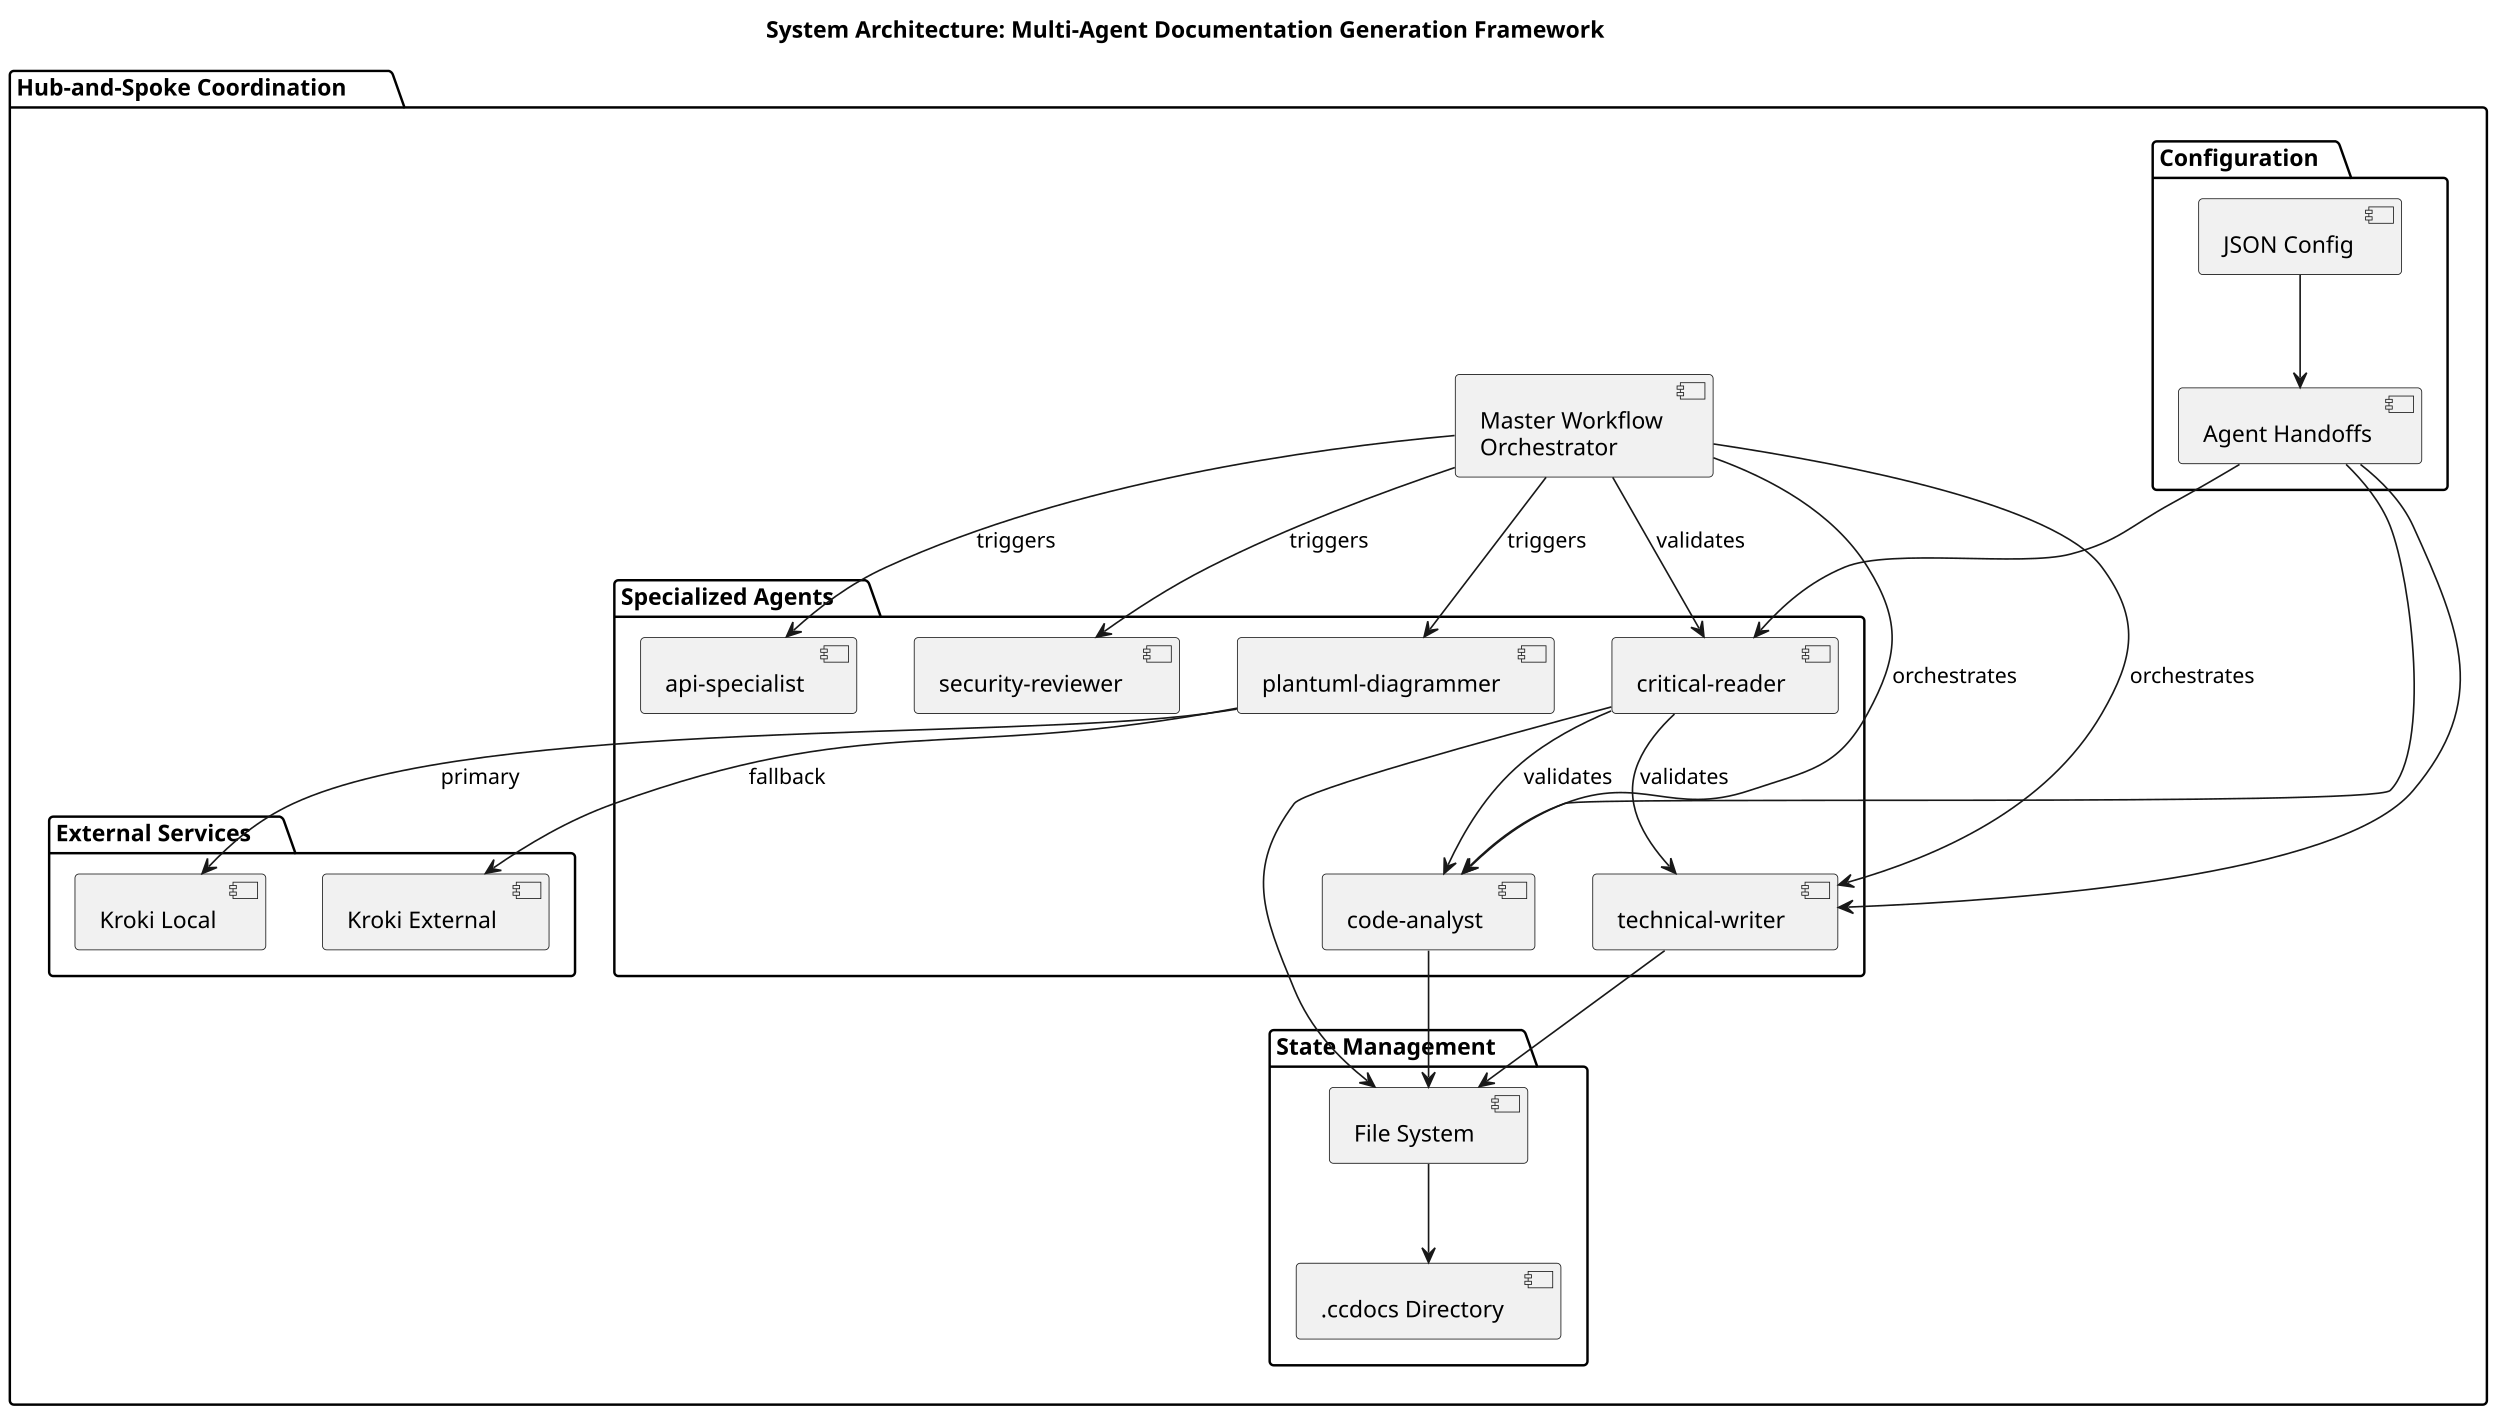
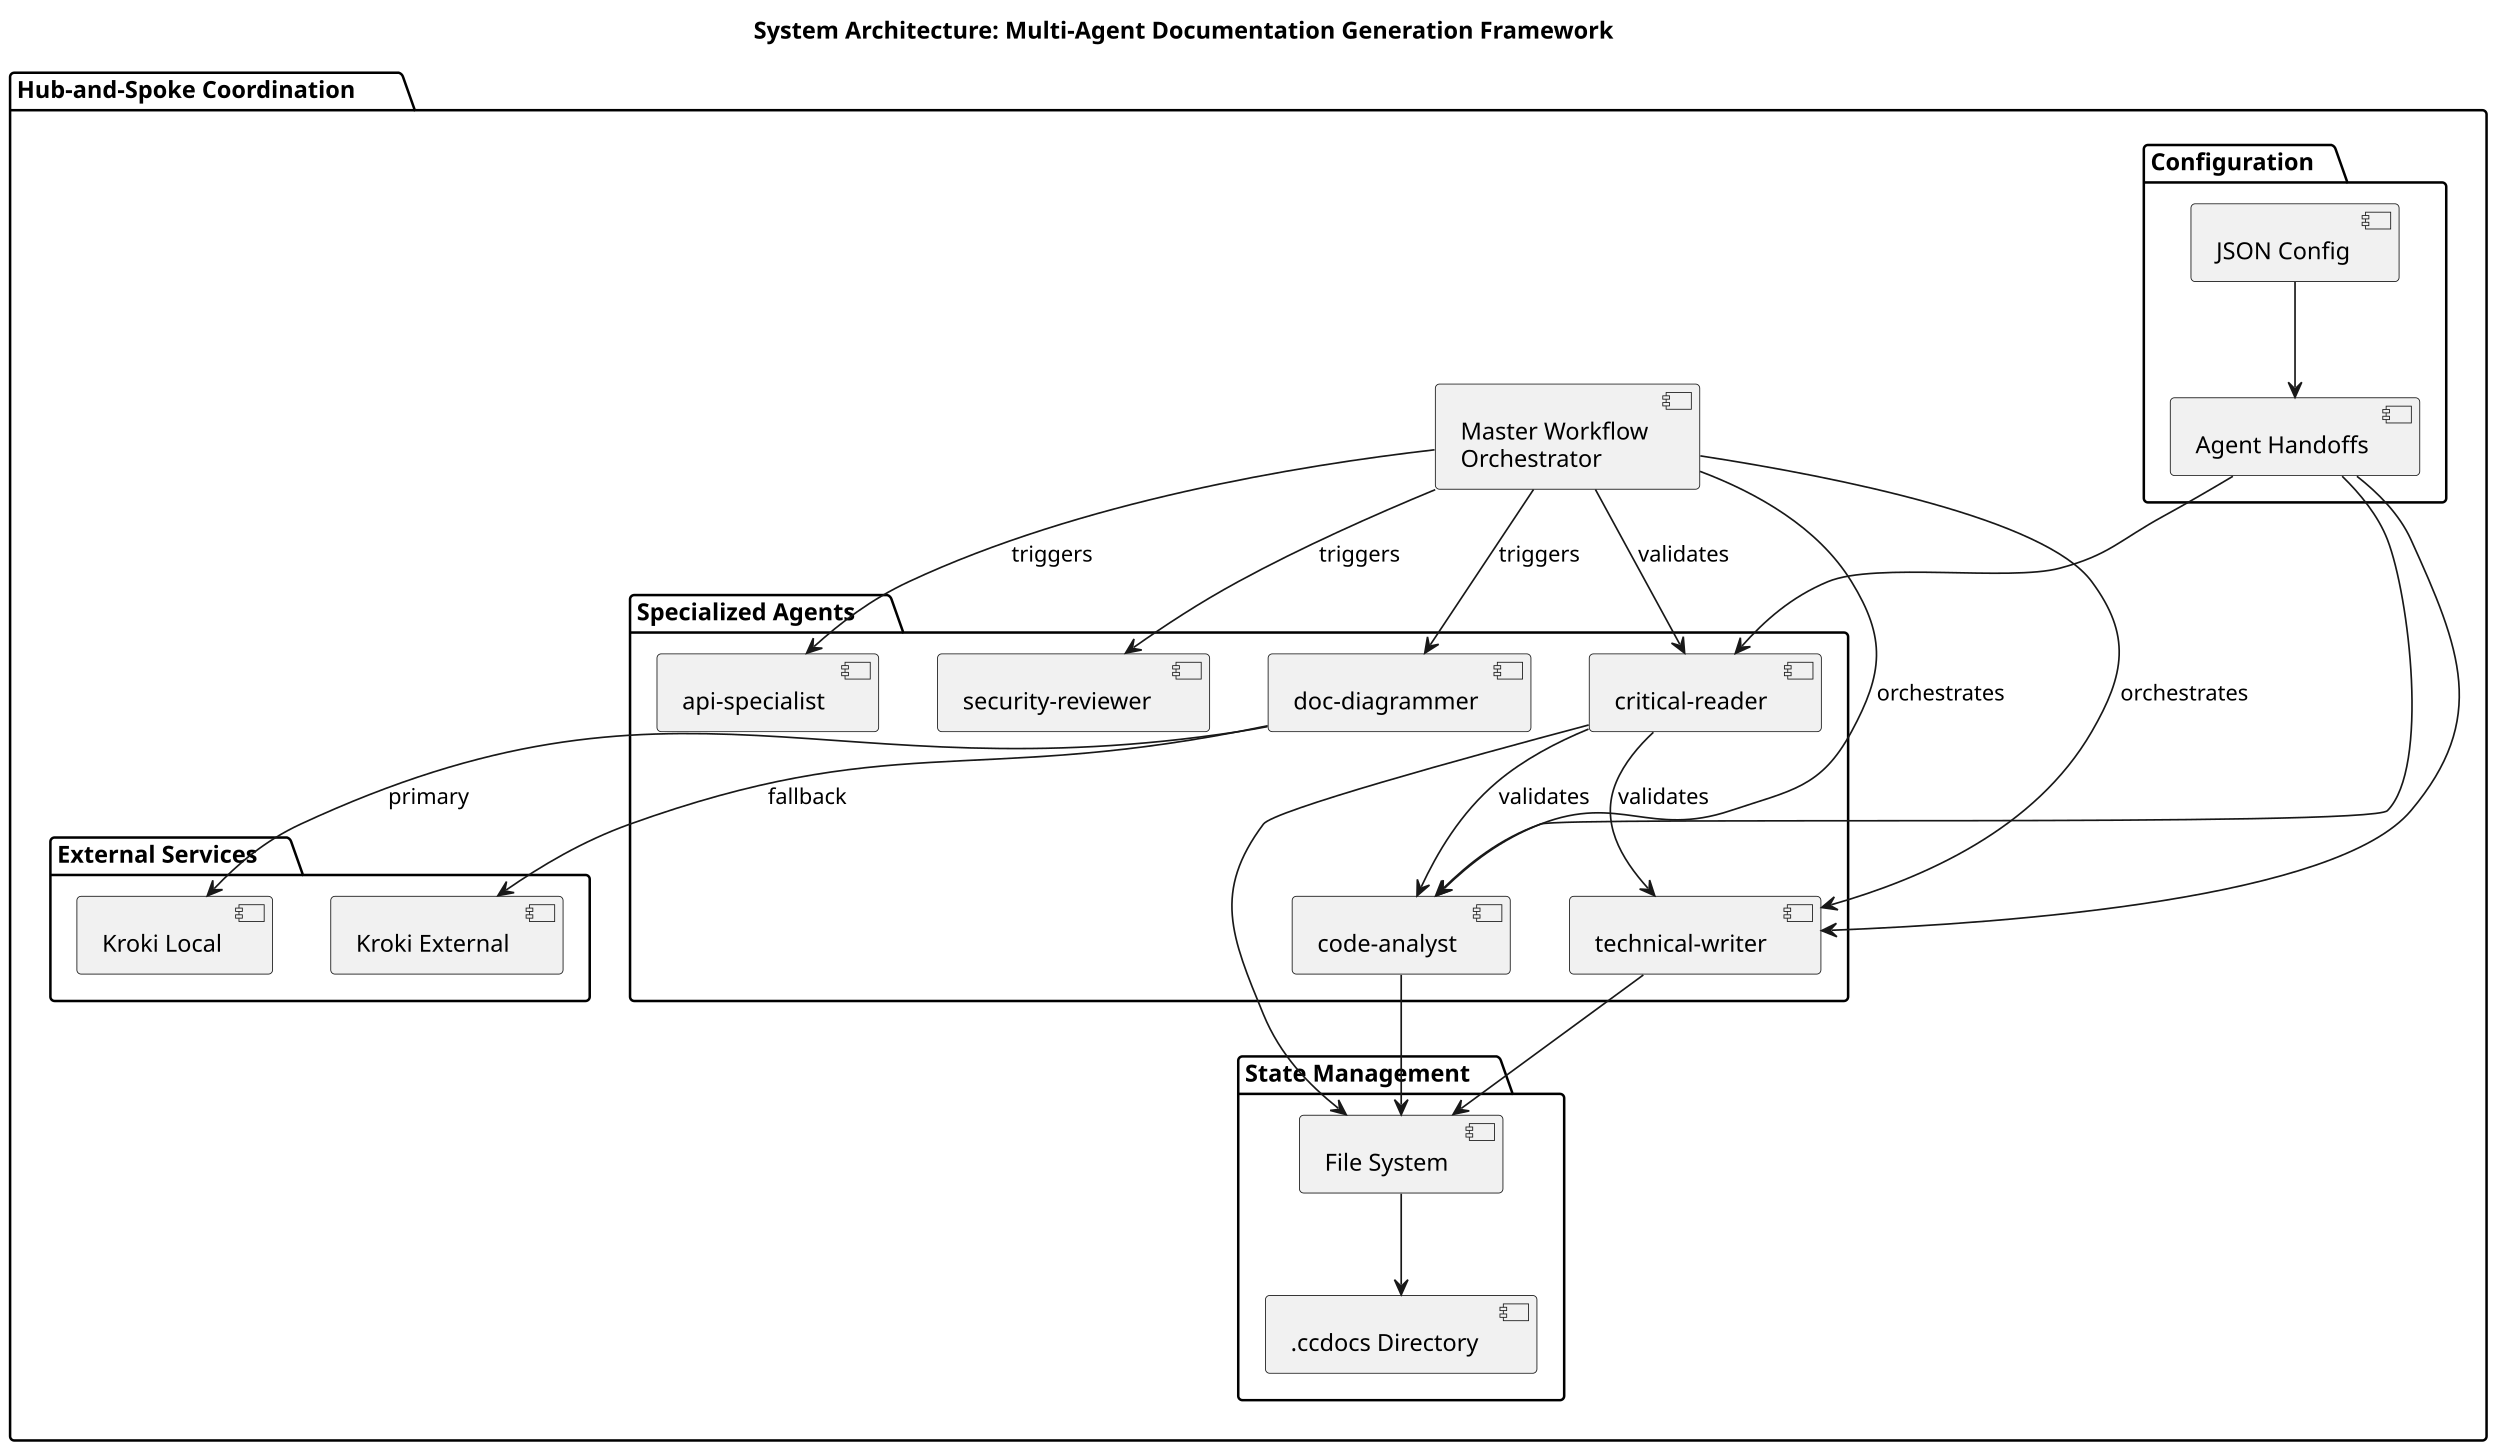
- <svg xmlns="http://www.w3.org/2000/svg" contentStyleType="text/css" data-diagram-type="DESCRIPTION" height="864px" preserveAspectRatio="none" style="width:1526px;height:864px;background:#FFFFFF;" version="1.1" viewBox="0 0 1526 864" width="1526px" zoomAndPan="magnify">
+ <svg xmlns="http://www.w3.org/2000/svg" contentStyleType="text/css" data-diagram-type="DESCRIPTION" height="864px" preserveAspectRatio="none" style="width:1488px;height:864px;background:#FFFFFF;" version="1.1" viewBox="0 0 1488 864" width="1488px" zoomAndPan="magnify">
  <defs />
  <g>
-     <text fill="#000000" font-family="sans-serif" font-size="14" font-weight="bold" lengthAdjust="spacing" textLength="577.056" x="467.572" y="22.995">System Architecture: Multi-Agent Documentation Generation Framework</text>
+     <text fill="#000000" font-family="sans-serif" font-size="14" font-weight="bold" lengthAdjust="spacing" textLength="577.056" x="448.572" y="22.995">System Architecture: Multi-Agent Documentation Generation Framework</text>
    <g class="cluster" data-entity="Hub-and-Spoke Coordination" data-source-line="3" data-uid="ent0002" id="cluster_Hub-and-Spoke Coordination">
-       <path d="M8.5,43.297 L237.39,43.297 A3.75,3.75 0 0 1 239.89,45.797 L246.89,65.594 L1515.5,65.594 A2.5,2.5 0 0 1 1518,68.094 L1518,854.877 A2.5,2.5 0 0 1 1515.5,857.377 L8.5,857.377 A2.5,2.5 0 0 1 6,854.877 L6,45.797 A2.5,2.5 0 0 1 8.5,43.297" fill="none" style="stroke:#000000;stroke-width:1.5;" />
+       <path d="M8.5,43.297 L237.39,43.297 A3.75,3.75 0 0 1 239.89,45.797 L246.89,65.594 L1477.5,65.594 A2.5,2.5 0 0 1 1480,68.094 L1480,854.877 A2.5,2.5 0 0 1 1477.5,857.377 L8.5,857.377 A2.5,2.5 0 0 1 6,854.877 L6,45.797 A2.5,2.5 0 0 1 8.5,43.297" fill="none" style="stroke:#000000;stroke-width:1.5;" />
      <line style="stroke:#000000;stroke-width:1.5;" x1="6" x2="246.89" y1="65.594" y2="65.594" />
      <text fill="#000000" font-family="sans-serif" font-size="14" font-weight="bold" lengthAdjust="spacing" textLength="227.89" x="10" y="58.292">Hub-and-Spoke Coordination</text>
    </g>
    <g class="cluster" data-entity="Specialized Agents" data-source-line="6" data-uid="ent0004" id="cluster_Specialized Agents">
-       <path d="M377.5,354.187 L528.125,354.187 A3.75,3.75 0 0 1 530.625,356.687 L537.625,376.484 L1135.5,376.484 A2.5,2.5 0 0 1 1138,378.984 L1138,593.287 A2.5,2.5 0 0 1 1135.5,595.787 L377.5,595.787 A2.5,2.5 0 0 1 375,593.287 L375,356.687 A2.5,2.5 0 0 1 377.5,354.187" fill="none" style="stroke:#000000;stroke-width:1.5;" />
+       <path d="M377.5,354.187 L528.125,354.187 A3.75,3.75 0 0 1 530.625,356.687 L537.625,376.484 L1097.5,376.484 A2.5,2.5 0 0 1 1100,378.984 L1100,593.287 A2.5,2.5 0 0 1 1097.5,595.787 L377.5,595.787 A2.5,2.5 0 0 1 375,593.287 L375,356.687 A2.5,2.5 0 0 1 377.5,354.187" fill="none" style="stroke:#000000;stroke-width:1.5;" />
      <line style="stroke:#000000;stroke-width:1.5;" x1="375" x2="537.625" y1="376.484" y2="376.484" />
      <text fill="#000000" font-family="sans-serif" font-size="14" font-weight="bold" lengthAdjust="spacing" textLength="149.625" x="379" y="369.182">Specialized Agents</text>
    </g>
    <g class="cluster" data-entity="Configuration" data-source-line="15" data-uid="ent0011" id="cluster_Configuration">
-       <path d="M1316.5,86.297 L1425.665,86.297 A3.75,3.75 0 0 1 1428.165,88.797 L1435.165,108.594 L1491.5,108.594 A2.5,2.5 0 0 1 1494,111.094 L1494,296.537 A2.5,2.5 0 0 1 1491.5,299.037 L1316.5,299.037 A2.5,2.5 0 0 1 1314,296.537 L1314,88.797 A2.5,2.5 0 0 1 1316.5,86.297" fill="none" style="stroke:#000000;stroke-width:1.5;" />
-       <line style="stroke:#000000;stroke-width:1.5;" x1="1314" x2="1435.165" y1="108.594" y2="108.594" />
-       <text fill="#000000" font-family="sans-serif" font-size="14" font-weight="bold" lengthAdjust="spacing" textLength="108.165" x="1318" y="101.292">Configuration</text>
+       <path d="M1278.5,86.297 L1387.665,86.297 A3.75,3.75 0 0 1 1390.165,88.797 L1397.165,108.594 L1453.5,108.594 A2.5,2.5 0 0 1 1456,111.094 L1456,296.537 A2.5,2.5 0 0 1 1453.5,299.037 L1278.5,299.037 A2.5,2.5 0 0 1 1276,296.537 L1276,88.797 A2.5,2.5 0 0 1 1278.5,86.297" fill="none" style="stroke:#000000;stroke-width:1.5;" />
+       <line style="stroke:#000000;stroke-width:1.5;" x1="1276" x2="1397.165" y1="108.594" y2="108.594" />
+       <text fill="#000000" font-family="sans-serif" font-size="14" font-weight="bold" lengthAdjust="spacing" textLength="108.165" x="1280" y="101.292">Configuration</text>
    </g>
    <g class="cluster" data-entity="State Management" data-source-line="20" data-uid="ent0014" id="cluster_State Management">
-       <path d="M777.5,628.787 L928.836,628.787 A3.75,3.75 0 0 1 931.336,631.287 L938.336,651.084 L966.5,651.084 A2.5,2.5 0 0 1 969,653.584 L969,830.877 A2.5,2.5 0 0 1 966.5,833.377 L777.5,833.377 A2.5,2.5 0 0 1 775,830.877 L775,631.287 A2.5,2.5 0 0 1 777.5,628.787" fill="none" style="stroke:#000000;stroke-width:1.5;" />
-       <line style="stroke:#000000;stroke-width:1.5;" x1="775" x2="938.336" y1="651.084" y2="651.084" />
-       <text fill="#000000" font-family="sans-serif" font-size="14" font-weight="bold" lengthAdjust="spacing" textLength="150.336" x="779" y="643.782">State Management</text>
+       <path d="M739.5,628.787 L890.836,628.787 A3.75,3.75 0 0 1 893.336,631.287 L900.336,651.084 L928.5,651.084 A2.5,2.5 0 0 1 931,653.584 L931,830.877 A2.5,2.5 0 0 1 928.5,833.377 L739.5,833.377 A2.5,2.5 0 0 1 737,830.877 L737,631.287 A2.5,2.5 0 0 1 739.5,628.787" fill="none" style="stroke:#000000;stroke-width:1.5;" />
+       <line style="stroke:#000000;stroke-width:1.5;" x1="737" x2="900.336" y1="651.084" y2="651.084" />
+       <text fill="#000000" font-family="sans-serif" font-size="14" font-weight="bold" lengthAdjust="spacing" textLength="150.336" x="741" y="643.782">State Management</text>
    </g>
    <g class="cluster" data-entity="External Services" data-source-line="25" data-uid="ent0017" id="cluster_External Services">
      <path d="M32.5,498.487 L170.807,498.487 A3.75,3.75 0 0 1 173.307,500.987 L180.307,520.784 L348.5,520.784 A2.5,2.5 0 0 1 351,523.284 L351,593.287 A2.5,2.5 0 0 1 348.5,595.787 L32.5,595.787 A2.5,2.5 0 0 1 30,593.287 L30,500.987 A2.5,2.5 0 0 1 32.5,498.487" fill="none" style="stroke:#000000;stroke-width:1.5;" />
      <line style="stroke:#000000;stroke-width:1.5;" x1="30" x2="180.307" y1="520.784" y2="520.784" />
      <text fill="#000000" font-family="sans-serif" font-size="14" font-weight="bold" lengthAdjust="spacing" textLength="137.307" x="34" y="513.482">External Services</text>
    </g>
    <g class="entity" data-entity="MasterWorkflow" data-source-line="4" data-uid="ent0003" id="entity_MasterWorkflow">
-       <rect fill="#F1F1F1" height="62.594" rx="2.5" ry="2.5" style="stroke:#181818;stroke-width:0.5;" width="157.366" x="888.32" y="228.597" />
-       <rect fill="#F1F1F1" height="10" style="stroke:#181818;stroke-width:0.5;" width="15" x="1025.686" y="233.597" />
-       <rect fill="#F1F1F1" height="2" style="stroke:#181818;stroke-width:0.5;" width="4" x="1023.686" y="235.597" />
-       <rect fill="#F1F1F1" height="2" style="stroke:#181818;stroke-width:0.5;" width="4" x="1023.686" y="239.597" />
-       <text fill="#000000" font-family="sans-serif" font-size="14" lengthAdjust="spacing" textLength="117.366" x="903.32" y="261.592">Master Workflow</text>
-       <text fill="#000000" font-family="sans-serif" font-size="14" lengthAdjust="spacing" textLength="88.888" x="903.32" y="277.889">Orchestrator</text>
+       <rect fill="#F1F1F1" height="62.594" rx="2.5" ry="2.5" style="stroke:#181818;stroke-width:0.5;" width="157.366" x="854.32" y="228.597" />
+       <rect fill="#F1F1F1" height="10" style="stroke:#181818;stroke-width:0.5;" width="15" x="991.686" y="233.597" />
+       <rect fill="#F1F1F1" height="2" style="stroke:#181818;stroke-width:0.5;" width="4" x="989.686" y="235.597" />
+       <rect fill="#F1F1F1" height="2" style="stroke:#181818;stroke-width:0.5;" width="4" x="989.686" y="239.597" />
+       <text fill="#000000" font-family="sans-serif" font-size="14" lengthAdjust="spacing" textLength="117.366" x="869.32" y="261.592">Master Workflow</text>
+       <text fill="#000000" font-family="sans-serif" font-size="14" lengthAdjust="spacing" textLength="88.888" x="869.32" y="277.889">Orchestrator</text>
    </g>
    <g class="entity" data-entity="CodeAnalyst" data-source-line="7" data-uid="ent0005" id="entity_CodeAnalyst">
-       <rect fill="#F1F1F1" height="46.297" rx="2.5" ry="2.5" style="stroke:#181818;stroke-width:0.5;" width="129.804" x="807.1" y="533.487" />
-       <rect fill="#F1F1F1" height="10" style="stroke:#181818;stroke-width:0.5;" width="15" x="916.904" y="538.487" />
-       <rect fill="#F1F1F1" height="2" style="stroke:#181818;stroke-width:0.5;" width="4" x="914.904" y="540.487" />
-       <rect fill="#F1F1F1" height="2" style="stroke:#181818;stroke-width:0.5;" width="4" x="914.904" y="544.487" />
-       <text fill="#000000" font-family="sans-serif" font-size="14" lengthAdjust="spacing" textLength="89.804" x="822.1" y="566.482">code-analyst</text>
+       <rect fill="#F1F1F1" height="46.297" rx="2.5" ry="2.5" style="stroke:#181818;stroke-width:0.5;" width="129.804" x="769.1" y="533.487" />
+       <rect fill="#F1F1F1" height="10" style="stroke:#181818;stroke-width:0.5;" width="15" x="878.904" y="538.487" />
+       <rect fill="#F1F1F1" height="2" style="stroke:#181818;stroke-width:0.5;" width="4" x="876.904" y="540.487" />
+       <rect fill="#F1F1F1" height="2" style="stroke:#181818;stroke-width:0.5;" width="4" x="876.904" y="544.487" />
+       <text fill="#000000" font-family="sans-serif" font-size="14" lengthAdjust="spacing" textLength="89.804" x="784.1" y="566.482">code-analyst</text>
    </g>
    <g class="entity" data-entity="TechnicalWriter" data-source-line="8" data-uid="ent0006" id="entity_TechnicalWriter">
-       <rect fill="#F1F1F1" height="46.297" rx="2.5" ry="2.5" style="stroke:#181818;stroke-width:0.5;" width="149.607" x="972.2" y="533.487" />
-       <rect fill="#F1F1F1" height="10" style="stroke:#181818;stroke-width:0.5;" width="15" x="1101.807" y="538.487" />
-       <rect fill="#F1F1F1" height="2" style="stroke:#181818;stroke-width:0.5;" width="4" x="1099.807" y="540.487" />
-       <rect fill="#F1F1F1" height="2" style="stroke:#181818;stroke-width:0.5;" width="4" x="1099.807" y="544.487" />
-       <text fill="#000000" font-family="sans-serif" font-size="14" lengthAdjust="spacing" textLength="109.607" x="987.2" y="566.482">technical-writer</text>
+       <rect fill="#F1F1F1" height="46.297" rx="2.5" ry="2.5" style="stroke:#181818;stroke-width:0.5;" width="149.607" x="934.2" y="533.487" />
+       <rect fill="#F1F1F1" height="10" style="stroke:#181818;stroke-width:0.5;" width="15" x="1063.807" y="538.487" />
+       <rect fill="#F1F1F1" height="2" style="stroke:#181818;stroke-width:0.5;" width="4" x="1061.807" y="540.487" />
+       <rect fill="#F1F1F1" height="2" style="stroke:#181818;stroke-width:0.5;" width="4" x="1061.807" y="544.487" />
+       <text fill="#000000" font-family="sans-serif" font-size="14" lengthAdjust="spacing" textLength="109.607" x="949.2" y="566.482">technical-writer</text>
    </g>
    <g class="entity" data-entity="CriticalReader" data-source-line="9" data-uid="ent0007" id="entity_CriticalReader">
-       <rect fill="#F1F1F1" height="46.297" rx="2.5" ry="2.5" style="stroke:#181818;stroke-width:0.5;" width="138.144" x="983.93" y="389.187" />
-       <rect fill="#F1F1F1" height="10" style="stroke:#181818;stroke-width:0.5;" width="15" x="1102.074" y="394.187" />
-       <rect fill="#F1F1F1" height="2" style="stroke:#181818;stroke-width:0.5;" width="4" x="1100.074" y="396.187" />
-       <rect fill="#F1F1F1" height="2" style="stroke:#181818;stroke-width:0.5;" width="4" x="1100.074" y="400.187" />
-       <text fill="#000000" font-family="sans-serif" font-size="14" lengthAdjust="spacing" textLength="98.144" x="998.93" y="422.182">critical-reader</text>
+       <rect fill="#F1F1F1" height="46.297" rx="2.5" ry="2.5" style="stroke:#181818;stroke-width:0.5;" width="138.144" x="945.93" y="389.187" />
+       <rect fill="#F1F1F1" height="10" style="stroke:#181818;stroke-width:0.5;" width="15" x="1064.074" y="394.187" />
+       <rect fill="#F1F1F1" height="2" style="stroke:#181818;stroke-width:0.5;" width="4" x="1062.074" y="396.187" />
+       <rect fill="#F1F1F1" height="2" style="stroke:#181818;stroke-width:0.5;" width="4" x="1062.074" y="400.187" />
+       <text fill="#000000" font-family="sans-serif" font-size="14" lengthAdjust="spacing" textLength="98.144" x="960.93" y="422.182">critical-reader</text>
    </g>
    <g class="entity" data-entity="ApiSpecialist" data-source-line="10" data-uid="ent0008" id="entity_ApiSpecialist">
      <rect fill="#F1F1F1" height="46.297" rx="2.5" ry="2.5" style="stroke:#181818;stroke-width:0.5;" width="131.93" x="391.04" y="389.187" />
      <rect fill="#F1F1F1" height="10" style="stroke:#181818;stroke-width:0.5;" width="15" x="502.97" y="394.187" />
      <rect fill="#F1F1F1" height="2" style="stroke:#181818;stroke-width:0.5;" width="4" x="500.97" y="396.187" />
      <rect fill="#F1F1F1" height="2" style="stroke:#181818;stroke-width:0.5;" width="4" x="500.97" y="400.187" />
      <text fill="#000000" font-family="sans-serif" font-size="14" lengthAdjust="spacing" textLength="91.93" x="406.04" y="422.182">api-specialist</text>
    </g>
    <g class="entity" data-entity="SecurityReviewer" data-source-line="11" data-uid="ent0009" id="entity_SecurityReviewer">
      <rect fill="#F1F1F1" height="46.297" rx="2.5" ry="2.5" style="stroke:#181818;stroke-width:0.5;" width="161.926" x="558.04" y="389.187" />
      <rect fill="#F1F1F1" height="10" style="stroke:#181818;stroke-width:0.5;" width="15" x="699.966" y="394.187" />
      <rect fill="#F1F1F1" height="2" style="stroke:#181818;stroke-width:0.5;" width="4" x="697.966" y="396.187" />
      <rect fill="#F1F1F1" height="2" style="stroke:#181818;stroke-width:0.5;" width="4" x="697.966" y="400.187" />
      <text fill="#000000" font-family="sans-serif" font-size="14" lengthAdjust="spacing" textLength="121.926" x="573.04" y="422.182">security-reviewer</text>
    </g>
-     <g class="entity" data-entity="PlantUMLDiagrammer" data-source-line="12" data-uid="ent0010" id="entity_PlantUMLDiagrammer">
-       <rect fill="#F1F1F1" height="46.297" rx="2.5" ry="2.5" style="stroke:#181818;stroke-width:0.5;" width="193.392" x="755.3" y="389.187" />
-       <rect fill="#F1F1F1" height="10" style="stroke:#181818;stroke-width:0.5;" width="15" x="928.692" y="394.187" />
-       <rect fill="#F1F1F1" height="2" style="stroke:#181818;stroke-width:0.5;" width="4" x="926.692" y="396.187" />
-       <rect fill="#F1F1F1" height="2" style="stroke:#181818;stroke-width:0.5;" width="4" x="926.692" y="400.187" />
-       <text fill="#000000" font-family="sans-serif" font-size="14" lengthAdjust="spacing" textLength="153.392" x="770.3" y="422.182">plantuml-diagrammer</text>
+     <g class="entity" data-entity="DocDiagrammer" data-source-line="12" data-uid="ent0010" id="entity_DocDiagrammer">
+       <rect fill="#F1F1F1" height="46.297" rx="2.5" ry="2.5" style="stroke:#181818;stroke-width:0.5;" width="156.423" x="754.79" y="389.187" />
+       <rect fill="#F1F1F1" height="10" style="stroke:#181818;stroke-width:0.5;" width="15" x="891.213" y="394.187" />
+       <rect fill="#F1F1F1" height="2" style="stroke:#181818;stroke-width:0.5;" width="4" x="889.213" y="396.187" />
+       <rect fill="#F1F1F1" height="2" style="stroke:#181818;stroke-width:0.5;" width="4" x="889.213" y="400.187" />
+       <text fill="#000000" font-family="sans-serif" font-size="14" lengthAdjust="spacing" textLength="116.423" x="769.79" y="422.182">doc-diagrammer</text>
    </g>
    <g class="entity" data-entity="JsonConfig" data-source-line="16" data-uid="ent0012" id="entity_JsonConfig">
-       <rect fill="#F1F1F1" height="46.297" rx="2.5" ry="2.5" style="stroke:#181818;stroke-width:0.5;" width="123.877" x="1342.06" y="121.297" />
-       <rect fill="#F1F1F1" height="10" style="stroke:#181818;stroke-width:0.5;" width="15" x="1445.937" y="126.297" />
-       <rect fill="#F1F1F1" height="2" style="stroke:#181818;stroke-width:0.5;" width="4" x="1443.937" y="128.297" />
-       <rect fill="#F1F1F1" height="2" style="stroke:#181818;stroke-width:0.5;" width="4" x="1443.937" y="132.297" />
-       <text fill="#000000" font-family="sans-serif" font-size="14" lengthAdjust="spacing" textLength="83.877" x="1357.06" y="154.292">JSON Config</text>
+       <rect fill="#F1F1F1" height="46.297" rx="2.5" ry="2.5" style="stroke:#181818;stroke-width:0.5;" width="123.877" x="1304.06" y="121.297" />
+       <rect fill="#F1F1F1" height="10" style="stroke:#181818;stroke-width:0.5;" width="15" x="1407.937" y="126.297" />
+       <rect fill="#F1F1F1" height="2" style="stroke:#181818;stroke-width:0.5;" width="4" x="1405.937" y="128.297" />
+       <rect fill="#F1F1F1" height="2" style="stroke:#181818;stroke-width:0.5;" width="4" x="1405.937" y="132.297" />
+       <text fill="#000000" font-family="sans-serif" font-size="14" lengthAdjust="spacing" textLength="83.877" x="1319.06" y="154.292">JSON Config</text>
    </g>
    <g class="entity" data-entity="AgentHandoffs" data-source-line="17" data-uid="ent0013" id="entity_AgentHandoffs">
-       <rect fill="#F1F1F1" height="46.297" rx="2.5" ry="2.5" style="stroke:#181818;stroke-width:0.5;" width="148.473" x="1329.76" y="236.747" />
-       <rect fill="#F1F1F1" height="10" style="stroke:#181818;stroke-width:0.5;" width="15" x="1458.233" y="241.747" />
-       <rect fill="#F1F1F1" height="2" style="stroke:#181818;stroke-width:0.5;" width="4" x="1456.233" y="243.747" />
-       <rect fill="#F1F1F1" height="2" style="stroke:#181818;stroke-width:0.5;" width="4" x="1456.233" y="247.747" />
-       <text fill="#000000" font-family="sans-serif" font-size="14" lengthAdjust="spacing" textLength="108.473" x="1344.76" y="269.742">Agent Handoffs</text>
+       <rect fill="#F1F1F1" height="46.297" rx="2.5" ry="2.5" style="stroke:#181818;stroke-width:0.5;" width="148.473" x="1291.76" y="236.747" />
+       <rect fill="#F1F1F1" height="10" style="stroke:#181818;stroke-width:0.5;" width="15" x="1420.233" y="241.747" />
+       <rect fill="#F1F1F1" height="2" style="stroke:#181818;stroke-width:0.5;" width="4" x="1418.233" y="243.747" />
+       <rect fill="#F1F1F1" height="2" style="stroke:#181818;stroke-width:0.5;" width="4" x="1418.233" y="247.747" />
+       <text fill="#000000" font-family="sans-serif" font-size="14" lengthAdjust="spacing" textLength="108.473" x="1306.76" y="269.742">Agent Handoffs</text>
    </g>
    <g class="entity" data-entity="FileSystem" data-source-line="21" data-uid="ent0015" id="entity_FileSystem">
-       <rect fill="#F1F1F1" height="46.297" rx="2.5" ry="2.5" style="stroke:#181818;stroke-width:0.5;" width="121.102" x="811.45" y="663.787" />
-       <rect fill="#F1F1F1" height="10" style="stroke:#181818;stroke-width:0.5;" width="15" x="912.552" y="668.787" />
-       <rect fill="#F1F1F1" height="2" style="stroke:#181818;stroke-width:0.5;" width="4" x="910.552" y="670.787" />
-       <rect fill="#F1F1F1" height="2" style="stroke:#181818;stroke-width:0.5;" width="4" x="910.552" y="674.787" />
-       <text fill="#000000" font-family="sans-serif" font-size="14" lengthAdjust="spacing" textLength="81.102" x="826.45" y="696.782">File System</text>
+       <rect fill="#F1F1F1" height="46.297" rx="2.5" ry="2.5" style="stroke:#181818;stroke-width:0.5;" width="121.102" x="773.45" y="663.787" />
+       <rect fill="#F1F1F1" height="10" style="stroke:#181818;stroke-width:0.5;" width="15" x="874.552" y="668.787" />
+       <rect fill="#F1F1F1" height="2" style="stroke:#181818;stroke-width:0.5;" width="4" x="872.552" y="670.787" />
+       <rect fill="#F1F1F1" height="2" style="stroke:#181818;stroke-width:0.5;" width="4" x="872.552" y="674.787" />
+       <text fill="#000000" font-family="sans-serif" font-size="14" lengthAdjust="spacing" textLength="81.102" x="788.45" y="696.782">File System</text>
    </g>
    <g class="entity" data-entity="CcdocsDir" data-source-line="22" data-uid="ent0016" id="entity_CcdocsDir">
-       <rect fill="#F1F1F1" height="46.297" rx="2.5" ry="2.5" style="stroke:#181818;stroke-width:0.5;" width="161.57" x="791.21" y="771.077" />
-       <rect fill="#F1F1F1" height="10" style="stroke:#181818;stroke-width:0.5;" width="15" x="932.78" y="776.077" />
-       <rect fill="#F1F1F1" height="2" style="stroke:#181818;stroke-width:0.5;" width="4" x="930.78" y="778.077" />
-       <rect fill="#F1F1F1" height="2" style="stroke:#181818;stroke-width:0.5;" width="4" x="930.78" y="782.077" />
-       <text fill="#000000" font-family="sans-serif" font-size="14" lengthAdjust="spacing" textLength="121.57" x="806.21" y="804.072">.ccdocs Directory</text>
+       <rect fill="#F1F1F1" height="46.297" rx="2.5" ry="2.5" style="stroke:#181818;stroke-width:0.5;" width="161.57" x="753.21" y="771.077" />
+       <rect fill="#F1F1F1" height="10" style="stroke:#181818;stroke-width:0.5;" width="15" x="894.78" y="776.077" />
+       <rect fill="#F1F1F1" height="2" style="stroke:#181818;stroke-width:0.5;" width="4" x="892.78" y="778.077" />
+       <rect fill="#F1F1F1" height="2" style="stroke:#181818;stroke-width:0.5;" width="4" x="892.78" y="782.077" />
+       <text fill="#000000" font-family="sans-serif" font-size="14" lengthAdjust="spacing" textLength="121.57" x="768.21" y="804.072">.ccdocs Directory</text>
    </g>
    <g class="entity" data-entity="KrokiLocal" data-source-line="26" data-uid="ent0018" id="entity_KrokiLocal">
      <rect fill="#F1F1F1" height="46.297" rx="2.5" ry="2.5" style="stroke:#181818;stroke-width:0.5;" width="116.481" x="45.76" y="533.487" />
      <rect fill="#F1F1F1" height="10" style="stroke:#181818;stroke-width:0.5;" width="15" x="142.24" y="538.487" />
      <rect fill="#F1F1F1" height="2" style="stroke:#181818;stroke-width:0.5;" width="4" x="140.24" y="540.487" />
      <rect fill="#F1F1F1" height="2" style="stroke:#181818;stroke-width:0.5;" width="4" x="140.24" y="544.487" />
      <text fill="#000000" font-family="sans-serif" font-size="14" lengthAdjust="spacing" textLength="76.481" x="60.76" y="566.482">Kroki Local</text>
    </g>
    <g class="entity" data-entity="KrokiExternal" data-source-line="27" data-uid="ent0019" id="entity_KrokiExternal">
      <rect fill="#F1F1F1" height="46.297" rx="2.5" ry="2.5" style="stroke:#181818;stroke-width:0.5;" width="138.28" x="196.86" y="533.487" />
      <rect fill="#F1F1F1" height="10" style="stroke:#181818;stroke-width:0.5;" width="15" x="315.14" y="538.487" />
      <rect fill="#F1F1F1" height="2" style="stroke:#181818;stroke-width:0.5;" width="4" x="313.14" y="540.487" />
      <rect fill="#F1F1F1" height="2" style="stroke:#181818;stroke-width:0.5;" width="4" x="313.14" y="544.487" />
      <text fill="#000000" font-family="sans-serif" font-size="14" lengthAdjust="spacing" textLength="98.28" x="211.86" y="566.482">Kroki External</text>
    </g>
    <g class="link" data-entity-1="MasterWorkflow" data-entity-2="CodeAnalyst" data-source-line="31" data-uid="lnk20" id="link_MasterWorkflow_CodeAnalyst">
-       <path d="M1045.87,279.437 C1081.07,292.067 1119.22,312.777 1140,346.187 C1160.96,379.887 1158.9,400.587 1140,435.487 C1121.81,469.087 1104.22,470.307 1068,482.487 C1020.28,498.537 1001.98,472.367 955,490.487 C931.24,499.647 913.137,513.91 897.607,528.83" fill="none" id="MasterWorkflow-to-CodeAnalyst" style="stroke:#181818;stroke-width:1;" />
-       <polygon fill="#181818" points="893.28,532.987,902.541,529.636,896.886,529.523,896.999,523.867,893.28,532.987" style="stroke:#181818;stroke-width:1;" />
-       <text fill="#000000" font-family="sans-serif" font-size="13" lengthAdjust="spacing" textLength="81.732" x="1155" y="416.904">orchestrates</text>
+       <path d="M1011.86,280.557 C1045.76,293.337 1082.1,313.857 1102,346.187 C1122.8,379.987 1120.9,400.587 1102,435.487 C1083.81,469.087 1066.22,470.307 1030,482.487 C982.28,498.537 963.98,472.367 917,490.487 C893.24,499.647 875.137,513.91 859.607,528.83" fill="none" id="MasterWorkflow-to-CodeAnalyst" style="stroke:#181818;stroke-width:1;" />
+       <polygon fill="#181818" points="855.28,532.987,864.541,529.636,858.886,529.523,858.999,523.867,855.28,532.987" style="stroke:#181818;stroke-width:1;" />
+       <text fill="#000000" font-family="sans-serif" font-size="13" lengthAdjust="spacing" textLength="81.732" x="1117" y="416.904">orchestrates</text>
    </g>
    <g class="link" data-entity-1="MasterWorkflow" data-entity-2="TechnicalWriter" data-source-line="32" data-uid="lnk21" id="link_MasterWorkflow_TechnicalWriter">
-       <path d="M1045.92,270.997 C1130.02,283.597 1254.89,308.227 1283,346.187 C1306.62,378.087 1302.9,401.147 1283,435.487 C1249.46,493.367 1183.579,522.618 1127.979,538.508" fill="none" id="MasterWorkflow-to-TechnicalWriter" style="stroke:#181818;stroke-width:1;" />
-       <polygon fill="#181818" points="1122.21,540.157,1131.963,541.53,1127.017,538.783,1129.764,533.838,1122.21,540.157" style="stroke:#181818;stroke-width:1;" />
-       <text fill="#000000" font-family="sans-serif" font-size="13" lengthAdjust="spacing" textLength="81.732" x="1300" y="416.904">orchestrates</text>
+       <path d="M1012.04,271.337 C1095.05,284.137 1217.35,308.847 1245,346.187 C1268.62,378.087 1264.9,401.147 1245,435.487 C1211.46,493.367 1145.579,522.618 1089.979,538.508" fill="none" id="MasterWorkflow-to-TechnicalWriter" style="stroke:#181818;stroke-width:1;" />
+       <polygon fill="#181818" points="1084.21,540.157,1093.963,541.53,1089.017,538.783,1091.764,533.838,1084.21,540.157" style="stroke:#181818;stroke-width:1;" />
+       <text fill="#000000" font-family="sans-serif" font-size="13" lengthAdjust="spacing" textLength="81.732" x="1262" y="416.904">orchestrates</text>
    </g>
    <g class="link" data-entity-1="MasterWorkflow" data-entity-2="CriticalReader" data-source-line="33" data-uid="lnk22" id="link_MasterWorkflow_CriticalReader">
-       <path d="M984.4,291.337 C1000.89,320.187 1022.303,357.638 1037.123,383.568" fill="none" id="MasterWorkflow-to-CriticalReader" style="stroke:#181818;stroke-width:1;" />
-       <polygon fill="#181818" points="1040.1,388.777,1039.107,378.978,1037.619,384.436,1032.161,382.948,1040.1,388.777" style="stroke:#181818;stroke-width:1;" />
-       <text fill="#000000" font-family="sans-serif" font-size="13" lengthAdjust="spacing" textLength="58.97" x="1011" y="334.254">validates</text>
+       <path d="M949.59,291.337 C965.32,320.187 985.699,357.578 999.829,383.508" fill="none" id="MasterWorkflow-to-CriticalReader" style="stroke:#181818;stroke-width:1;" />
+       <polygon fill="#181818" points="1002.7,388.777,1001.906,378.96,1000.308,384.386,994.881,382.788,1002.7,388.777" style="stroke:#181818;stroke-width:1;" />
+       <text fill="#000000" font-family="sans-serif" font-size="13" lengthAdjust="spacing" textLength="58.97" x="975" y="334.254">validates</text>
    </g>
    <g class="link" data-entity-1="MasterWorkflow" data-entity-2="ApiSpecialist" data-source-line="34" data-uid="lnk23" id="link_MasterWorkflow_ApiSpecialist">
-       <path d="M887.89,265.847 C799.76,273.797 654.71,294.227 541,346.187 C518.17,356.617 500.343,370.336 484.473,384.666" fill="none" id="MasterWorkflow-to-ApiSpecialist" style="stroke:#181818;stroke-width:1;" />
-       <polygon fill="#181818" points="480.02,388.687,489.38,385.624,483.731,385.336,484.019,379.687,480.02,388.687" style="stroke:#181818;stroke-width:1;" />
-       <text fill="#000000" font-family="sans-serif" font-size="13" lengthAdjust="spacing" textLength="50.673" x="596" y="334.254">triggers</text>
+       <path d="M853.85,267.717 C772.25,277.097 642.91,298.587 541,346.187 C518.26,356.807 500.433,370.526 484.543,384.806" fill="none" id="MasterWorkflow-to-ApiSpecialist" style="stroke:#181818;stroke-width:1;" />
+       <polygon fill="#181818" points="480.08,388.817,489.448,385.776,483.799,385.475,484.1,379.826,480.08,388.817" style="stroke:#181818;stroke-width:1;" />
+       <text fill="#000000" font-family="sans-serif" font-size="13" lengthAdjust="spacing" textLength="50.673" x="602" y="334.254">triggers</text>
    </g>
    <g class="link" data-entity-1="MasterWorkflow" data-entity-2="SecurityReviewer" data-source-line="35" data-uid="lnk24" id="link_MasterWorkflow_SecurityReviewer">
-       <path d="M888.03,285.387 C843.01,300.557 786.15,321.777 738,346.187 C713.78,358.477 693.104,371.936 674.024,385.466" fill="none" id="MasterWorkflow-to-SecurityReviewer" style="stroke:#181818;stroke-width:1;" />
-       <polygon fill="#181818" points="669.13,388.937,678.785,386.994,673.209,386.045,674.158,380.468,669.13,388.937" style="stroke:#181818;stroke-width:1;" />
-       <text fill="#000000" font-family="sans-serif" font-size="13" lengthAdjust="spacing" textLength="50.673" x="787" y="334.254">triggers</text>
-     </g>
-     <g class="link" data-entity-1="MasterWorkflow" data-entity-2="PlantUMLDiagrammer" data-source-line="36" data-uid="lnk25" id="link_MasterWorkflow_PlantUMLDiagrammer">
-       <path d="M943.73,291.337 C921.68,320.187 892.702,358.079 872.893,384.009" fill="none" id="MasterWorkflow-to-PlantUMLDiagrammer" style="stroke:#181818;stroke-width:1;" />
-       <polygon fill="#181818" points="869.25,388.777,877.892,384.053,872.285,384.804,871.535,379.197,869.25,388.777" style="stroke:#181818;stroke-width:1;" />
-       <text fill="#000000" font-family="sans-serif" font-size="13" lengthAdjust="spacing" textLength="50.673" x="920" y="334.254">triggers</text>
+       <path d="M854.23,291.447 C817.84,306.497 774.48,325.787 737,346.187 C713.67,358.887 693.678,372.036 674.808,385.305" fill="none" id="MasterWorkflow-to-SecurityReviewer" style="stroke:#181818;stroke-width:1;" />
+       <polygon fill="#181818" points="669.9,388.757,679.563,386.852,673.99,385.881,674.961,380.308,669.9,388.757" style="stroke:#181818;stroke-width:1;" />
+       <text fill="#000000" font-family="sans-serif" font-size="13" lengthAdjust="spacing" textLength="50.673" x="785" y="334.254">triggers</text>
+     </g>
+     <g class="link" data-entity-1="MasterWorkflow" data-entity-2="DocDiagrammer" data-source-line="36" data-uid="lnk25" id="link_MasterWorkflow_DocDiagrammer">
+       <path d="M912.76,291.337 C893.59,320.187 868.551,357.849 851.321,383.779" fill="none" id="MasterWorkflow-to-DocDiagrammer" style="stroke:#181818;stroke-width:1;" />
+       <polygon fill="#181818" points="848,388.777,856.312,383.495,850.767,384.612,849.649,379.067,848,388.777" style="stroke:#181818;stroke-width:1;" />
+       <text fill="#000000" font-family="sans-serif" font-size="13" lengthAdjust="spacing" textLength="50.673" x="892" y="334.254">triggers</text>
    </g>
    <g class="link" data-entity-1="JsonConfig" data-entity-2="AgentHandoffs" data-source-line="38" data-uid="lnk26" id="link_JsonConfig_AgentHandoffs">
-       <path d="M1404,167.857 C1404,187.747 1404,210.647 1404,230.527" fill="none" id="JsonConfig-to-AgentHandoffs" style="stroke:#181818;stroke-width:1;" />
-       <polygon fill="#181818" points="1404,236.527,1408,227.527,1404,231.527,1400,227.527,1404,236.527" style="stroke:#181818;stroke-width:1;" />
+       <path d="M1366,167.857 C1366,187.747 1366,210.647 1366,230.527" fill="none" id="JsonConfig-to-AgentHandoffs" style="stroke:#181818;stroke-width:1;" />
+       <polygon fill="#181818" points="1366,236.527,1370,227.527,1366,231.527,1362,227.527,1366,236.527" style="stroke:#181818;stroke-width:1;" />
    </g>
    <g class="link" data-entity-1="AgentHandoffs" data-entity-2="CodeAnalyst" data-source-line="39" data-uid="lnk27" id="link_AgentHandoffs_CodeAnalyst">
-       <path d="M1432.06,283.457 C1442.62,293.717 1453.42,306.787 1459,321.187 C1471.95,354.607 1484.14,456.937 1459,482.487 C1449.18,492.467 968.2,485.807 955,490.487 C930.66,499.117 912.23,513.802 896.74,529.022" fill="none" id="AgentHandoffs-to-CodeAnalyst" style="stroke:#181818;stroke-width:1;" />
-       <polygon fill="#181818" points="892.46,533.227,901.683,529.772,896.027,529.723,896.076,524.066,892.46,533.227" style="stroke:#181818;stroke-width:1;" />
+       <path d="M1394.06,283.457 C1404.62,293.717 1415.42,306.787 1421,321.187 C1433.95,354.607 1446.14,456.937 1421,482.487 C1411.18,492.467 930.2,485.807 917,490.487 C892.66,499.117 874.23,513.802 858.74,529.022" fill="none" id="AgentHandoffs-to-CodeAnalyst" style="stroke:#181818;stroke-width:1;" />
+       <polygon fill="#181818" points="854.46,533.227,863.683,529.772,858.027,529.723,858.076,524.066,854.46,533.227" style="stroke:#181818;stroke-width:1;" />
    </g>
    <g class="link" data-entity-1="AgentHandoffs" data-entity-2="TechnicalWriter" data-source-line="40" data-uid="lnk28" id="link_AgentHandoffs_TechnicalWriter">
-       <path d="M1440.85,283.487 C1453.49,293.347 1466.16,306.127 1473,321.187 C1502.64,386.457 1519.2,427.677 1473,482.487 C1428.99,534.697 1238.236,549.414 1128.176,553.684" fill="none" id="AgentHandoffs-to-TechnicalWriter" style="stroke:#181818;stroke-width:1;" />
-       <polygon fill="#181818" points="1122.18,553.917,1131.328,557.565,1127.176,553.723,1131.018,549.571,1122.18,553.917" style="stroke:#181818;stroke-width:1;" />
+       <path d="M1402.85,283.487 C1415.49,293.347 1428.16,306.127 1435,321.187 C1464.64,386.457 1481.2,427.677 1435,482.487 C1390.99,534.697 1200.236,549.414 1090.176,553.684" fill="none" id="AgentHandoffs-to-TechnicalWriter" style="stroke:#181818;stroke-width:1;" />
+       <polygon fill="#181818" points="1084.18,553.917,1093.328,557.565,1089.176,553.723,1093.018,549.571,1084.18,553.917" style="stroke:#181818;stroke-width:1;" />
    </g>
    <g class="link" data-entity-1="AgentHandoffs" data-entity-2="CriticalReader" data-source-line="41" data-uid="lnk29" id="link_AgentHandoffs_CriticalReader">
-       <path d="M1367,283.487 C1354.13,291.157 1339.53,299.647 1326,307.037 C1298.94,321.827 1293.79,330.207 1264,338.187 C1234.33,346.137 1154.37,334.417 1126,346.187 C1104.03,355.307 1088.257,369.462 1074.848,384.473" fill="none" id="AgentHandoffs-to-CriticalReader" style="stroke:#181818;stroke-width:1;" />
-       <polygon fill="#181818" points="1070.85,388.947,1079.829,384.9,1074.181,385.218,1073.863,379.57,1070.85,388.947" style="stroke:#181818;stroke-width:1;" />
+       <path d="M1329,283.487 C1316.13,291.157 1301.53,299.647 1288,307.037 C1260.94,321.827 1255.79,330.207 1226,338.187 C1196.33,346.137 1116.37,334.417 1088,346.187 C1066.03,355.307 1050.257,369.462 1036.848,384.473" fill="none" id="AgentHandoffs-to-CriticalReader" style="stroke:#181818;stroke-width:1;" />
+       <polygon fill="#181818" points="1032.85,388.947,1041.829,384.9,1036.181,385.218,1035.863,379.57,1032.85,388.947" style="stroke:#181818;stroke-width:1;" />
    </g>
    <g class="link" data-entity-1="FileSystem" data-entity-2="CcdocsDir" data-source-line="43" data-uid="lnk30" id="link_FileSystem_CcdocsDir">
-       <path d="M872,710.517 C872,728.287 872,746.917 872,764.677" fill="none" id="FileSystem-to-CcdocsDir" style="stroke:#181818;stroke-width:1;" />
-       <polygon fill="#181818" points="872,770.677,876,761.677,872,765.677,868,761.677,872,770.677" style="stroke:#181818;stroke-width:1;" />
+       <path d="M834,710.517 C834,728.287 834,746.917 834,764.677" fill="none" id="FileSystem-to-CcdocsDir" style="stroke:#181818;stroke-width:1;" />
+       <polygon fill="#181818" points="834,770.677,838,761.677,834,765.677,830,761.677,834,770.677" style="stroke:#181818;stroke-width:1;" />
    </g>
    <g class="link" data-entity-1="CodeAnalyst" data-entity-2="FileSystem" data-source-line="44" data-uid="lnk31" id="link_CodeAnalyst_FileSystem">
-       <path d="M872,580.277 C872,603.727 872,634.147 872,657.517" fill="none" id="CodeAnalyst-to-FileSystem" style="stroke:#181818;stroke-width:1;" />
-       <polygon fill="#181818" points="872,663.517,876,654.517,872,658.517,868,654.517,872,663.517" style="stroke:#181818;stroke-width:1;" />
+       <path d="M834,580.277 C834,603.727 834,634.147 834,657.517" fill="none" id="CodeAnalyst-to-FileSystem" style="stroke:#181818;stroke-width:1;" />
+       <polygon fill="#181818" points="834,663.517,838,654.517,834,658.517,830,654.517,834,663.517" style="stroke:#181818;stroke-width:1;" />
    </g>
    <g class="link" data-entity-1="TechnicalWriter" data-entity-2="FileSystem" data-source-line="45" data-uid="lnk32" id="link_TechnicalWriter_FileSystem">
-       <path d="M1016.12,580.277 C984.23,603.657 939.589,636.38 907.709,659.75" fill="none" id="TechnicalWriter-to-FileSystem" style="stroke:#181818;stroke-width:1;" />
-       <polygon fill="#181818" points="902.87,663.297,912.494,661.202,906.903,660.341,907.764,654.75,902.87,663.297" style="stroke:#181818;stroke-width:1;" />
+       <path d="M978.12,580.277 C946.23,603.657 901.589,636.38 869.709,659.75" fill="none" id="TechnicalWriter-to-FileSystem" style="stroke:#181818;stroke-width:1;" />
+       <polygon fill="#181818" points="864.87,663.297,874.494,661.202,868.903,660.341,869.764,654.75,864.87,663.297" style="stroke:#181818;stroke-width:1;" />
    </g>
    <g class="link" data-entity-1="CriticalReader" data-entity-2="FileSystem" data-source-line="46" data-uid="lnk33" id="link_CriticalReader_FileSystem">
-       <path d="M983.6,431.497 C907.71,451.667 796,482.477 790,490.487 C759.82,530.797 770.75,557.257 790,603.787 C800.01,627.987 816.318,645.044 834.558,659.664" fill="none" id="CriticalReader-to-FileSystem" style="stroke:#181818;stroke-width:1;" />
-       <polygon fill="#181818" points="839.24,663.417,834.719,654.667,835.339,660.29,829.716,660.909,839.24,663.417" style="stroke:#181818;stroke-width:1;" />
-     </g>
-     <g class="link" data-entity-1="PlantUMLDiagrammer" data-entity-2="KrokiLocal" data-source-line="48" data-uid="lnk34" id="link_PlantUMLDiagrammer_KrokiLocal">
-       <path d="M754.88,432.857 C748.84,433.817 742.84,434.707 737,435.487 C613.5,452.007 292.04,438.077 179,490.487 C157.41,500.497 141.445,514.309 127.495,528.909" fill="none" id="PlantUMLDiagrammer-to-KrokiLocal" style="stroke:#181818;stroke-width:1;" />
+       <path d="M945.6,431.497 C869.71,451.667 758,482.477 752,490.487 C721.82,530.797 732.75,557.257 752,603.787 C762.01,627.987 778.318,645.044 796.558,659.664" fill="none" id="CriticalReader-to-FileSystem" style="stroke:#181818;stroke-width:1;" />
+       <polygon fill="#181818" points="801.24,663.417,796.719,654.667,797.339,660.29,791.716,660.909,801.24,663.417" style="stroke:#181818;stroke-width:1;" />
+     </g>
+     <g class="link" data-entity-1="DocDiagrammer" data-entity-2="KrokiLocal" data-source-line="48" data-uid="lnk34" id="link_DocDiagrammer_KrokiLocal">
+       <path d="M754.34,432.497 C748.49,433.607 742.66,434.627 737,435.487 C490.64,473.017 405.08,385.657 179,490.487 C157.41,500.497 141.445,514.309 127.495,528.909" fill="none" id="DocDiagrammer-to-KrokiLocal" style="stroke:#181818;stroke-width:1;" />
      <polygon fill="#181818" points="123.35,533.247,132.459,529.503,126.804,529.632,126.675,523.976,123.35,533.247" style="stroke:#181818;stroke-width:1;" />
-       <text fill="#000000" font-family="sans-serif" font-size="13" lengthAdjust="spacing" textLength="50.877" x="269" y="478.554">primary</text>
-     </g>
-     <g class="link" data-entity-1="PlantUMLDiagrammer" data-entity-2="KrokiExternal" data-source-line="49" data-uid="lnk35" id="link_PlantUMLDiagrammer_KrokiExternal">
-       <path d="M755.11,432.277 C748.99,433.387 742.91,434.467 737,435.487 C576.63,463.107 528.16,435.487 375,490.487 C346.57,500.697 322.303,515.236 301.273,529.706" fill="none" id="PlantUMLDiagrammer-to-KrokiExternal" style="stroke:#181818;stroke-width:1;" />
+       <text fill="#000000" font-family="sans-serif" font-size="13" lengthAdjust="spacing" textLength="50.877" x="231" y="478.554">primary</text>
+     </g>
+     <g class="link" data-entity-1="DocDiagrammer" data-entity-2="KrokiExternal" data-source-line="49" data-uid="lnk35" id="link_DocDiagrammer_KrokiExternal">
+       <path d="M754.52,431.957 C748.6,433.207 742.71,434.397 737,435.487 C577.16,466.027 528.16,435.487 375,490.487 C346.57,500.697 322.303,515.236 301.273,529.706" fill="none" id="DocDiagrammer-to-KrokiExternal" style="stroke:#181818;stroke-width:1;" />
      <polygon fill="#181818" points="296.33,533.107,306.012,531.301,300.449,530.273,301.477,524.71,296.33,533.107" style="stroke:#181818;stroke-width:1;" />
      <text fill="#000000" font-family="sans-serif" font-size="13" lengthAdjust="spacing" textLength="50.661" x="457" y="478.554">fallback</text>
    </g>
    <g class="link" data-entity-1="CriticalReader" data-entity-2="CodeAnalyst" data-source-line="51" data-uid="lnk36" id="link_CriticalReader_CodeAnalyst">
-       <path d="M983.47,433.947 C964.46,441.777 944.77,452.127 929,465.487 C907.1,484.027 893.368,507.735 883.938,527.835" fill="none" id="CriticalReader-to-CodeAnalyst" style="stroke:#181818;stroke-width:1;" />
-       <polygon fill="#181818" points="881.39,533.267,888.834,526.818,883.514,528.74,881.591,523.42,881.39,533.267" style="stroke:#181818;stroke-width:1;" />
-       <text fill="#000000" font-family="sans-serif" font-size="13" lengthAdjust="spacing" textLength="58.97" x="930" y="478.554">validates</text>
+       <path d="M945.47,433.947 C926.46,441.777 906.77,452.127 891,465.487 C869.1,484.027 855.368,507.735 845.938,527.835" fill="none" id="CriticalReader-to-CodeAnalyst" style="stroke:#181818;stroke-width:1;" />
+       <polygon fill="#181818" points="843.39,533.267,850.834,526.818,845.514,528.74,843.591,523.42,843.39,533.267" style="stroke:#181818;stroke-width:1;" />
+       <text fill="#000000" font-family="sans-serif" font-size="13" lengthAdjust="spacing" textLength="58.97" x="892" y="478.554">validates</text>
    </g>
    <g class="link" data-entity-1="CriticalReader" data-entity-2="TechnicalWriter" data-source-line="52" data-uid="lnk37" id="link_CriticalReader_TechnicalWriter">
-       <path d="M1022.1,435.847 C1013.26,444.077 1004.74,454.177 1000,465.487 C990.04,489.257 1002.71,510.782 1018.89,528.712" fill="none" id="CriticalReader-to-TechnicalWriter" style="stroke:#181818;stroke-width:1;" />
-       <polygon fill="#181818" points="1022.91,533.167,1019.85,523.805,1019.56,529.455,1013.911,529.165,1022.91,533.167" style="stroke:#181818;stroke-width:1;" />
-       <text fill="#000000" font-family="sans-serif" font-size="13" lengthAdjust="spacing" textLength="58.97" x="1001" y="478.554">validates</text>
+       <path d="M984.1,435.847 C975.26,444.077 966.74,454.177 962,465.487 C952.04,489.257 964.71,510.782 980.89,528.712" fill="none" id="CriticalReader-to-TechnicalWriter" style="stroke:#181818;stroke-width:1;" />
+       <polygon fill="#181818" points="984.91,533.167,981.85,523.805,981.56,529.455,975.911,529.165,984.91,533.167" style="stroke:#181818;stroke-width:1;" />
+       <text fill="#000000" font-family="sans-serif" font-size="13" lengthAdjust="spacing" textLength="58.97" x="963" y="478.554">validates</text>
    </g>
  </g>
</svg>
